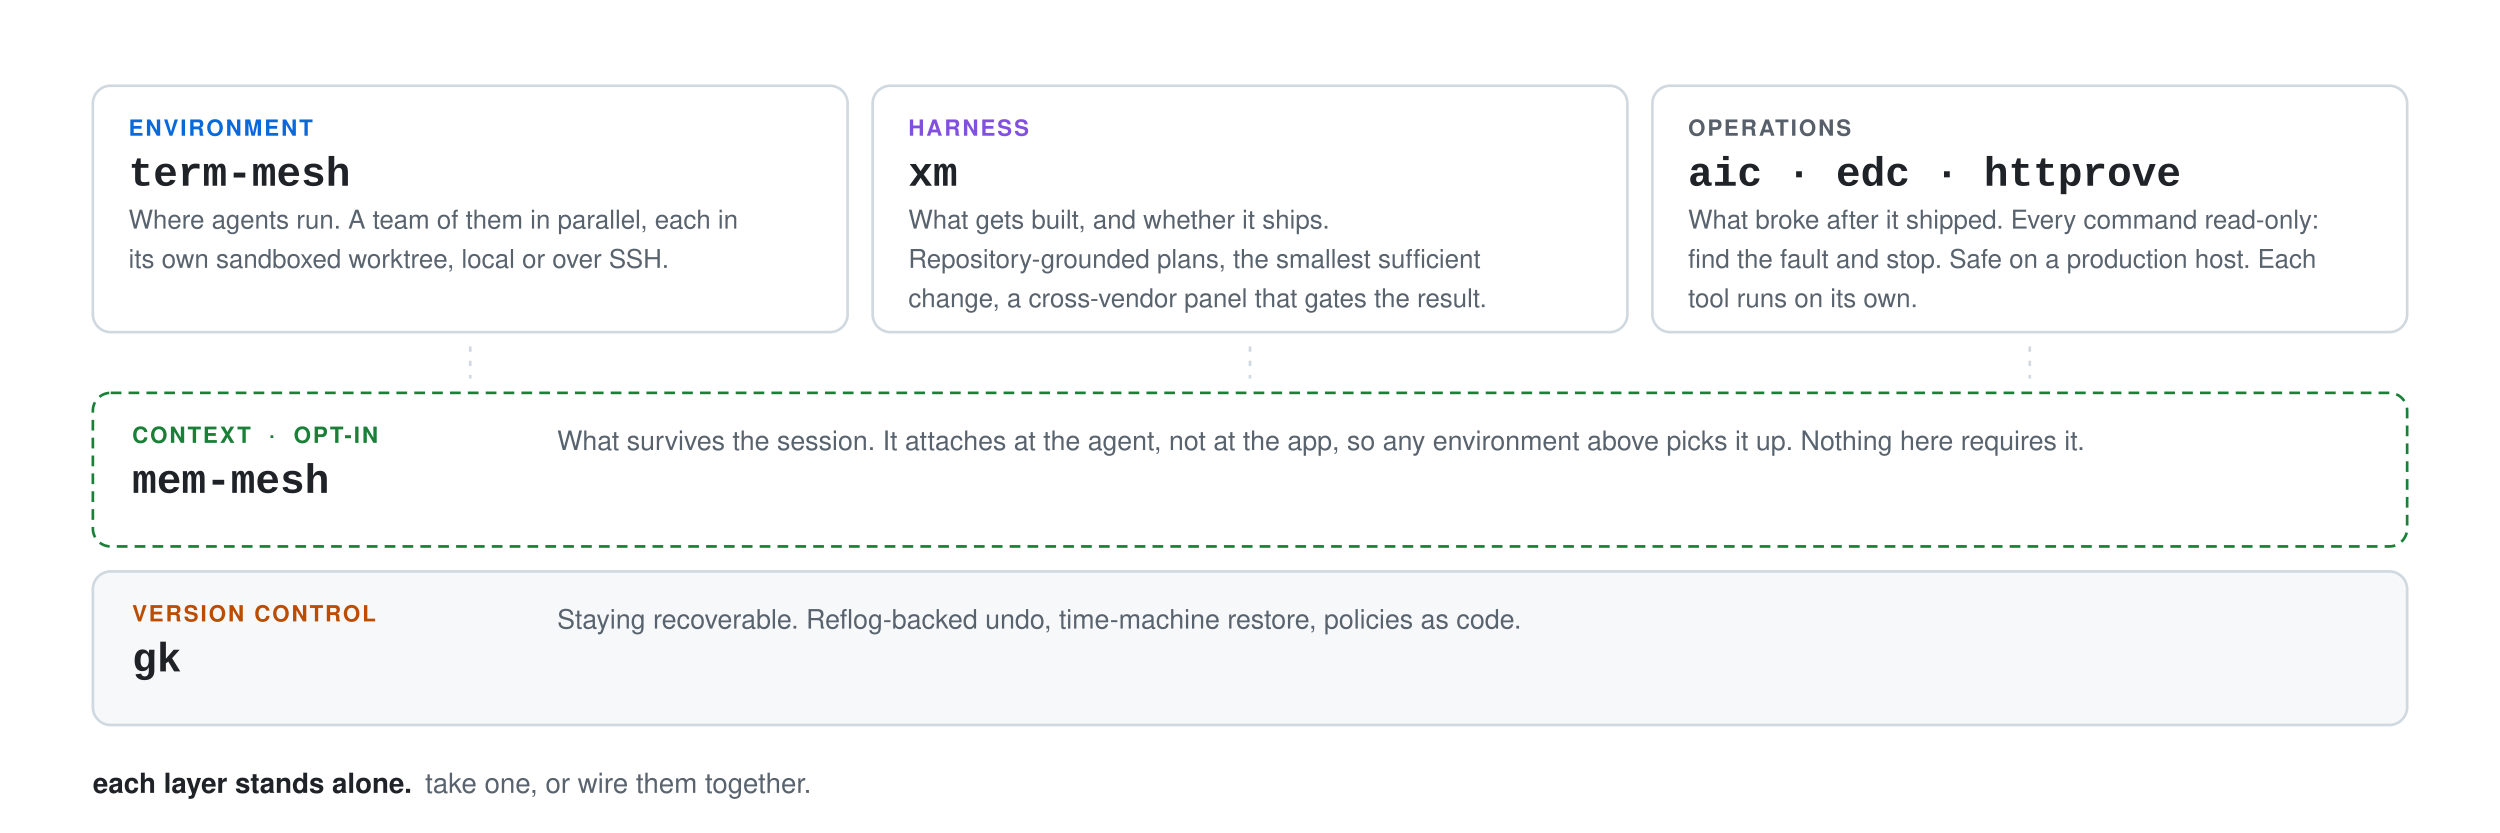
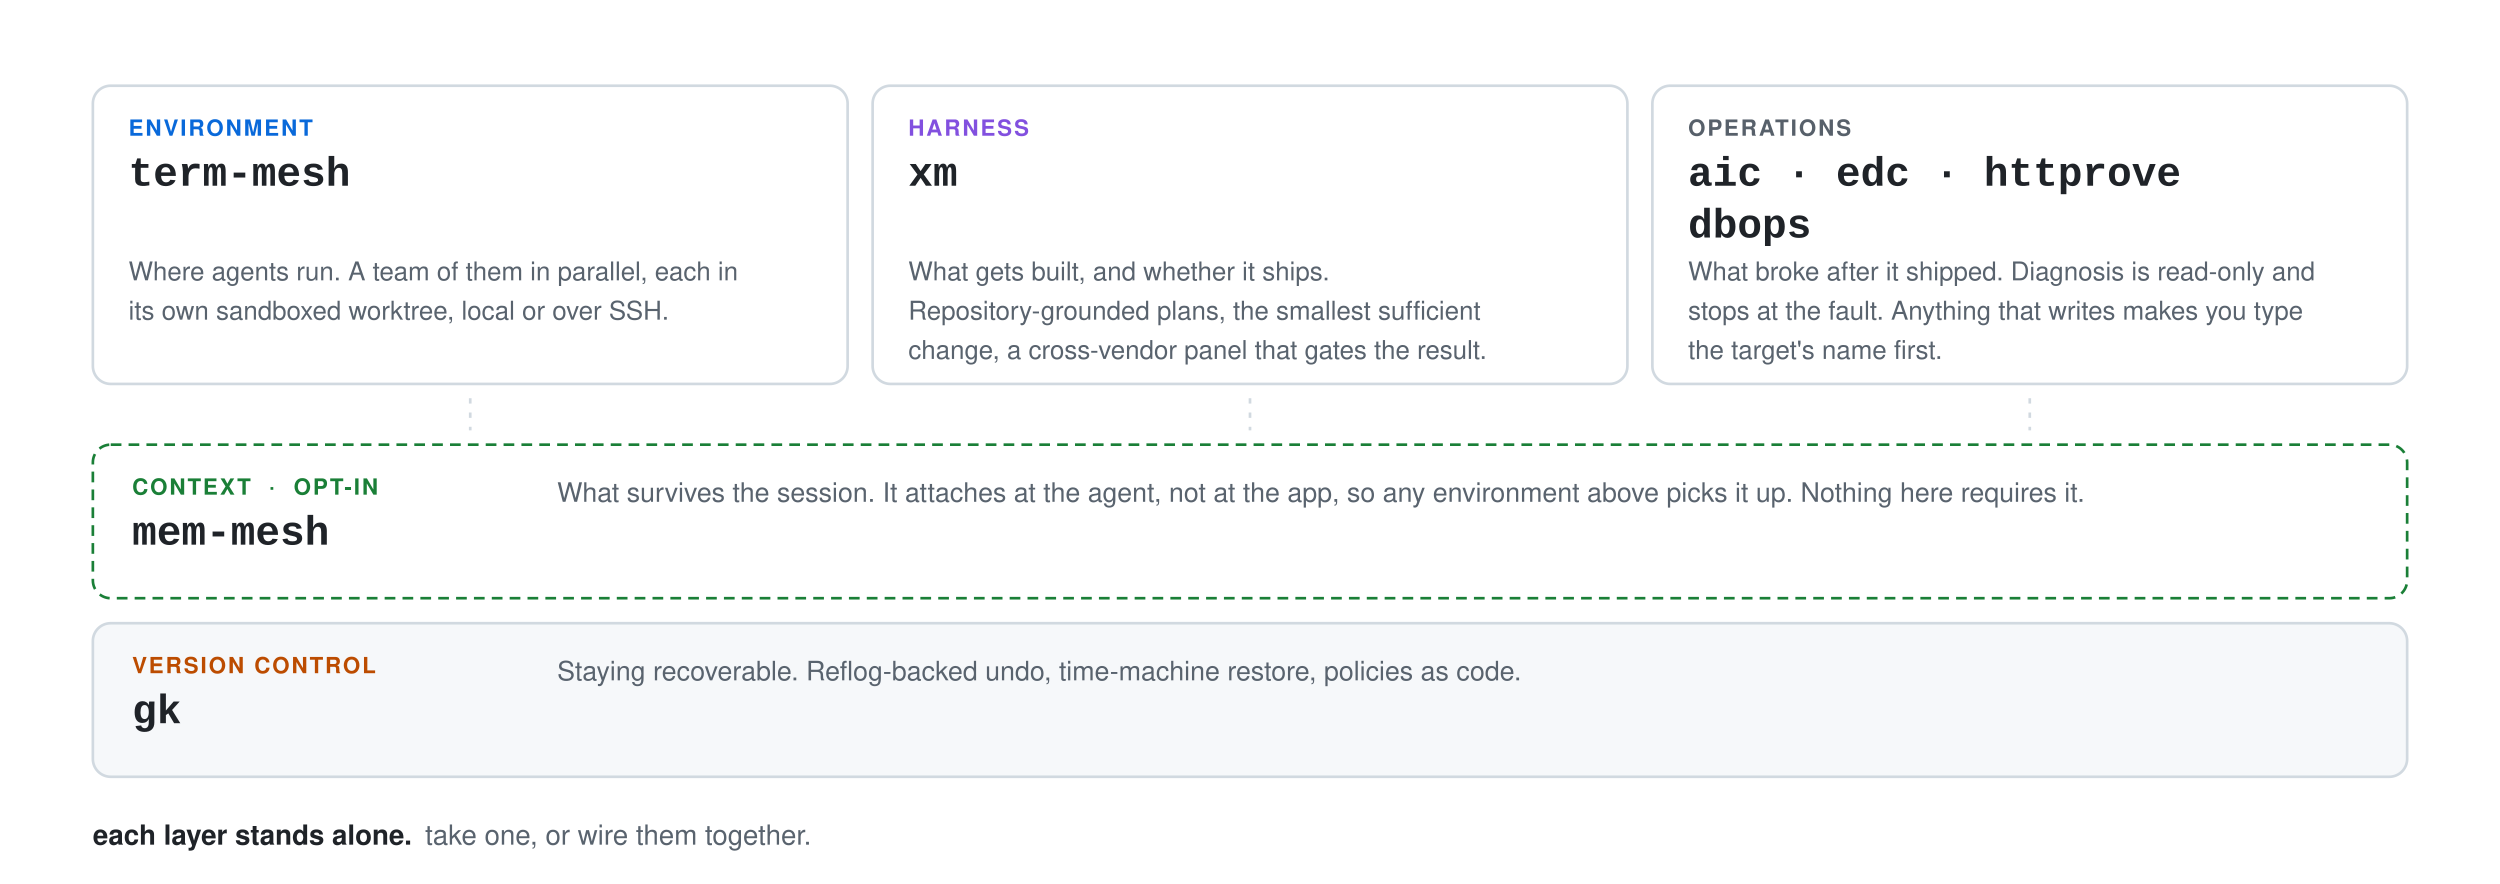
- <svg xmlns="http://www.w3.org/2000/svg" width="1400" height="466" viewBox="0 0 1400 466" role="img" aria-label="x-mesh — layers — rails">
-   <rect x="0" y="0" width="1400" height="502" fill="#ffffff" />
-   <rect x="52" y="48" width="422.67" height="138" rx="10" fill="#ffffff" stroke="#d1d9e0" stroke-width="1.5" />
+ <svg xmlns="http://www.w3.org/2000/svg" width="1400" height="495" viewBox="0 0 1400 495" role="img" aria-label="x-mesh — layers — rails">
+   <rect x="0" y="0" width="1400" height="531" fill="#ffffff" />
+   <rect x="52" y="48" width="422.67" height="167" rx="10" fill="#ffffff" stroke="#d1d9e0" stroke-width="1.5" />
  <text x="72" y="76" fill="#0969da" font-family="-apple-system,BlinkMacSystemFont,&quot;Segoe UI&quot;,Helvetica,Arial,sans-serif" font-size="12.5" font-weight="700" letter-spacing="1.1" xml:space="preserve">ENVIRONMENT</text>
  <text x="72" y="104" fill="#1f2328" font-family="ui-monospace,SFMono-Regular,&quot;SF Mono&quot;,Menlo,Consolas,&quot;Liberation Mono&quot;,monospace" font-size="23" font-weight="600" xml:space="preserve">term-mesh</text>
-   <text x="72" y="128" fill="#59636e" font-family="-apple-system,BlinkMacSystemFont,&quot;Segoe UI&quot;,Helvetica,Arial,sans-serif" font-size="14.5" xml:space="preserve">Where agents run. A team of them in parallel, each in</text>
-   <text x="72" y="150" fill="#59636e" font-family="-apple-system,BlinkMacSystemFont,&quot;Segoe UI&quot;,Helvetica,Arial,sans-serif" font-size="14.5" xml:space="preserve">its own sandboxed worktree, local or over SSH.</text>
-   <line x1="263.33" y1="194" x2="263.33" y2="212" stroke="#d1d9e0" stroke-width="1.5" stroke-dasharray="3 5" />
-   <rect x="488.67" y="48" width="422.67" height="138" rx="10" fill="#ffffff" stroke="#d1d9e0" stroke-width="1.5" />
+   <text x="72" y="157" fill="#59636e" font-family="-apple-system,BlinkMacSystemFont,&quot;Segoe UI&quot;,Helvetica,Arial,sans-serif" font-size="14.5" xml:space="preserve">Where agents run. A team of them in parallel, each in</text>
+   <text x="72" y="179" fill="#59636e" font-family="-apple-system,BlinkMacSystemFont,&quot;Segoe UI&quot;,Helvetica,Arial,sans-serif" font-size="14.5" xml:space="preserve">its own sandboxed worktree, local or over SSH.</text>
+   <line x1="263.33" y1="223" x2="263.33" y2="241" stroke="#d1d9e0" stroke-width="1.5" stroke-dasharray="3 5" />
+   <rect x="488.67" y="48" width="422.67" height="167" rx="10" fill="#ffffff" stroke="#d1d9e0" stroke-width="1.5" />
  <text x="508.67" y="76" fill="#8250df" font-family="-apple-system,BlinkMacSystemFont,&quot;Segoe UI&quot;,Helvetica,Arial,sans-serif" font-size="12.5" font-weight="700" letter-spacing="1.1" xml:space="preserve">HARNESS</text>
  <text x="508.67" y="104" fill="#1f2328" font-family="ui-monospace,SFMono-Regular,&quot;SF Mono&quot;,Menlo,Consolas,&quot;Liberation Mono&quot;,monospace" font-size="23" font-weight="600" xml:space="preserve">xm</text>
-   <text x="508.67" y="128" fill="#59636e" font-family="-apple-system,BlinkMacSystemFont,&quot;Segoe UI&quot;,Helvetica,Arial,sans-serif" font-size="14.5" xml:space="preserve">What gets built, and whether it ships.</text>
-   <text x="508.67" y="150" fill="#59636e" font-family="-apple-system,BlinkMacSystemFont,&quot;Segoe UI&quot;,Helvetica,Arial,sans-serif" font-size="14.5" xml:space="preserve">Repository-grounded plans, the smallest sufficient</text>
-   <text x="508.67" y="172" fill="#59636e" font-family="-apple-system,BlinkMacSystemFont,&quot;Segoe UI&quot;,Helvetica,Arial,sans-serif" font-size="14.5" xml:space="preserve">change, a cross-vendor panel that gates the result.</text>
-   <line x1="700" y1="194" x2="700" y2="212" stroke="#d1d9e0" stroke-width="1.5" stroke-dasharray="3 5" />
-   <rect x="925.33" y="48" width="422.67" height="138" rx="10" fill="#ffffff" stroke="#d1d9e0" stroke-width="1.5" />
+   <text x="508.67" y="157" fill="#59636e" font-family="-apple-system,BlinkMacSystemFont,&quot;Segoe UI&quot;,Helvetica,Arial,sans-serif" font-size="14.5" xml:space="preserve">What gets built, and whether it ships.</text>
+   <text x="508.67" y="179" fill="#59636e" font-family="-apple-system,BlinkMacSystemFont,&quot;Segoe UI&quot;,Helvetica,Arial,sans-serif" font-size="14.5" xml:space="preserve">Repository-grounded plans, the smallest sufficient</text>
+   <text x="508.67" y="201" fill="#59636e" font-family="-apple-system,BlinkMacSystemFont,&quot;Segoe UI&quot;,Helvetica,Arial,sans-serif" font-size="14.5" xml:space="preserve">change, a cross-vendor panel that gates the result.</text>
+   <line x1="700" y1="223" x2="700" y2="241" stroke="#d1d9e0" stroke-width="1.5" stroke-dasharray="3 5" />
+   <rect x="925.33" y="48" width="422.67" height="167" rx="10" fill="#ffffff" stroke="#d1d9e0" stroke-width="1.5" />
  <text x="945.33" y="76" fill="#57606a" font-family="-apple-system,BlinkMacSystemFont,&quot;Segoe UI&quot;,Helvetica,Arial,sans-serif" font-size="12.5" font-weight="700" letter-spacing="1.1" xml:space="preserve">OPERATIONS</text>
  <text x="945.33" y="104" fill="#1f2328" font-family="ui-monospace,SFMono-Regular,&quot;SF Mono&quot;,Menlo,Consolas,&quot;Liberation Mono&quot;,monospace" font-size="23" font-weight="600" xml:space="preserve">aic · edc · httprove</text>
-   <text x="945.33" y="128" fill="#59636e" font-family="-apple-system,BlinkMacSystemFont,&quot;Segoe UI&quot;,Helvetica,Arial,sans-serif" font-size="14.5" xml:space="preserve">What broke after it shipped. Every command read-only:</text>
-   <text x="945.33" y="150" fill="#59636e" font-family="-apple-system,BlinkMacSystemFont,&quot;Segoe UI&quot;,Helvetica,Arial,sans-serif" font-size="14.5" xml:space="preserve">find the fault and stop. Safe on a production host. Each</text>
-   <text x="945.33" y="172" fill="#59636e" font-family="-apple-system,BlinkMacSystemFont,&quot;Segoe UI&quot;,Helvetica,Arial,sans-serif" font-size="14.5" xml:space="preserve">tool runs on its own.</text>
-   <line x1="1136.67" y1="194" x2="1136.67" y2="212" stroke="#d1d9e0" stroke-width="1.5" stroke-dasharray="3 5" />
-   <rect x="52" y="220" width="1296" height="86" rx="10" fill="#ffffff" stroke="#1a7f37" stroke-width="1.5" stroke-dasharray="6 4" />
-   <text x="74" y="248" fill="#1a7f37" font-family="-apple-system,BlinkMacSystemFont,&quot;Segoe UI&quot;,Helvetica,Arial,sans-serif" font-size="12.5" font-weight="700" letter-spacing="1.1" xml:space="preserve">CONTEXT  ·  OPT-IN</text>
-   <text x="74" y="276" fill="#1f2328" font-family="ui-monospace,SFMono-Regular,&quot;SF Mono&quot;,Menlo,Consolas,&quot;Liberation Mono&quot;,monospace" font-size="23" font-weight="600" xml:space="preserve">mem-mesh</text>
-   <text x="312" y="252" fill="#59636e" font-family="-apple-system,BlinkMacSystemFont,&quot;Segoe UI&quot;,Helvetica,Arial,sans-serif" font-size="15" xml:space="preserve">What survives the session. It attaches at the agent, not at the app, so any environment above picks it up. Nothing here requires it.</text>
-   <rect x="52" y="320" width="1296" height="86" rx="10" fill="#f6f8fa" stroke="#d1d9e0" stroke-width="1.5" />
-   <text x="74" y="348" fill="#bc4c00" font-family="-apple-system,BlinkMacSystemFont,&quot;Segoe UI&quot;,Helvetica,Arial,sans-serif" font-size="12.5" font-weight="700" letter-spacing="1.1" xml:space="preserve">VERSION CONTROL</text>
-   <text x="74" y="376" fill="#1f2328" font-family="ui-monospace,SFMono-Regular,&quot;SF Mono&quot;,Menlo,Consolas,&quot;Liberation Mono&quot;,monospace" font-size="23" font-weight="600" xml:space="preserve">gk</text>
-   <text x="312" y="352" fill="#59636e" font-family="-apple-system,BlinkMacSystemFont,&quot;Segoe UI&quot;,Helvetica,Arial,sans-serif" font-size="15" xml:space="preserve">Staying recoverable. Reflog-backed undo, time-machine restore, policies as code.</text>
-   <text x="52" y="444" fill="#1f2328" font-family="-apple-system,BlinkMacSystemFont,&quot;Segoe UI&quot;,Helvetica,Arial,sans-serif" font-size="15.5" font-weight="700" xml:space="preserve">each layer stands alone.</text>
-   <text x="238.08" y="444" fill="#59636e" font-family="-apple-system,BlinkMacSystemFont,&quot;Segoe UI&quot;,Helvetica,Arial,sans-serif" font-size="15.5" xml:space="preserve">take one, or wire them together.</text>
+   <text x="945.33" y="133" fill="#1f2328" font-family="ui-monospace,SFMono-Regular,&quot;SF Mono&quot;,Menlo,Consolas,&quot;Liberation Mono&quot;,monospace" font-size="23" font-weight="600" xml:space="preserve">dbops</text>
+   <text x="945.33" y="157" fill="#59636e" font-family="-apple-system,BlinkMacSystemFont,&quot;Segoe UI&quot;,Helvetica,Arial,sans-serif" font-size="14.5" xml:space="preserve">What broke after it shipped. Diagnosis is read-only and</text>
+   <text x="945.33" y="179" fill="#59636e" font-family="-apple-system,BlinkMacSystemFont,&quot;Segoe UI&quot;,Helvetica,Arial,sans-serif" font-size="14.5" xml:space="preserve">stops at the fault. Anything that writes makes you type</text>
+   <text x="945.33" y="201" fill="#59636e" font-family="-apple-system,BlinkMacSystemFont,&quot;Segoe UI&quot;,Helvetica,Arial,sans-serif" font-size="14.5" xml:space="preserve">the target's name first.</text>
+   <line x1="1136.67" y1="223" x2="1136.67" y2="241" stroke="#d1d9e0" stroke-width="1.5" stroke-dasharray="3 5" />
+   <rect x="52" y="249" width="1296" height="86" rx="10" fill="#ffffff" stroke="#1a7f37" stroke-width="1.5" stroke-dasharray="6 4" />
+   <text x="74" y="277" fill="#1a7f37" font-family="-apple-system,BlinkMacSystemFont,&quot;Segoe UI&quot;,Helvetica,Arial,sans-serif" font-size="12.5" font-weight="700" letter-spacing="1.1" xml:space="preserve">CONTEXT  ·  OPT-IN</text>
+   <text x="74" y="305" fill="#1f2328" font-family="ui-monospace,SFMono-Regular,&quot;SF Mono&quot;,Menlo,Consolas,&quot;Liberation Mono&quot;,monospace" font-size="23" font-weight="600" xml:space="preserve">mem-mesh</text>
+   <text x="312" y="281" fill="#59636e" font-family="-apple-system,BlinkMacSystemFont,&quot;Segoe UI&quot;,Helvetica,Arial,sans-serif" font-size="15" xml:space="preserve">What survives the session. It attaches at the agent, not at the app, so any environment above picks it up. Nothing here requires it.</text>
+   <rect x="52" y="349" width="1296" height="86" rx="10" fill="#f6f8fa" stroke="#d1d9e0" stroke-width="1.5" />
+   <text x="74" y="377" fill="#bc4c00" font-family="-apple-system,BlinkMacSystemFont,&quot;Segoe UI&quot;,Helvetica,Arial,sans-serif" font-size="12.5" font-weight="700" letter-spacing="1.1" xml:space="preserve">VERSION CONTROL</text>
+   <text x="74" y="405" fill="#1f2328" font-family="ui-monospace,SFMono-Regular,&quot;SF Mono&quot;,Menlo,Consolas,&quot;Liberation Mono&quot;,monospace" font-size="23" font-weight="600" xml:space="preserve">gk</text>
+   <text x="312" y="381" fill="#59636e" font-family="-apple-system,BlinkMacSystemFont,&quot;Segoe UI&quot;,Helvetica,Arial,sans-serif" font-size="15" xml:space="preserve">Staying recoverable. Reflog-backed undo, time-machine restore, policies as code.</text>
+   <text x="52" y="473" fill="#1f2328" font-family="-apple-system,BlinkMacSystemFont,&quot;Segoe UI&quot;,Helvetica,Arial,sans-serif" font-size="15.5" font-weight="700" xml:space="preserve">each layer stands alone.</text>
+   <text x="238.08" y="473" fill="#59636e" font-family="-apple-system,BlinkMacSystemFont,&quot;Segoe UI&quot;,Helvetica,Arial,sans-serif" font-size="15.5" xml:space="preserve">take one, or wire them together.</text>
</svg>
